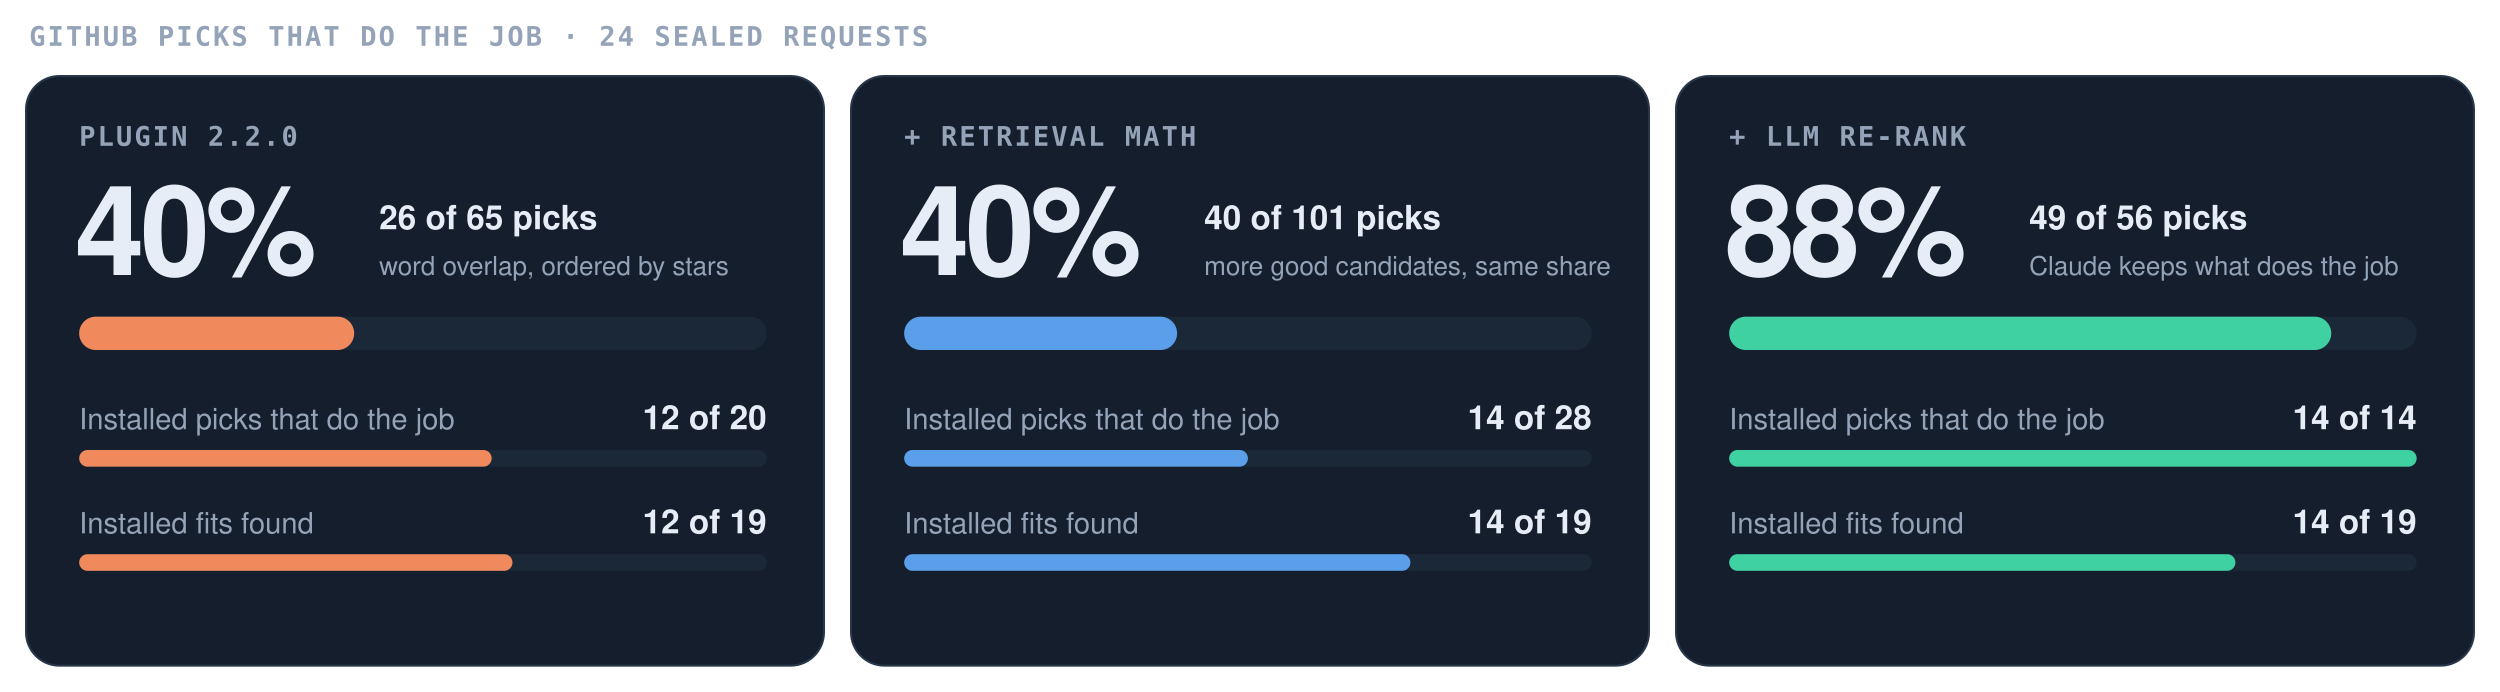
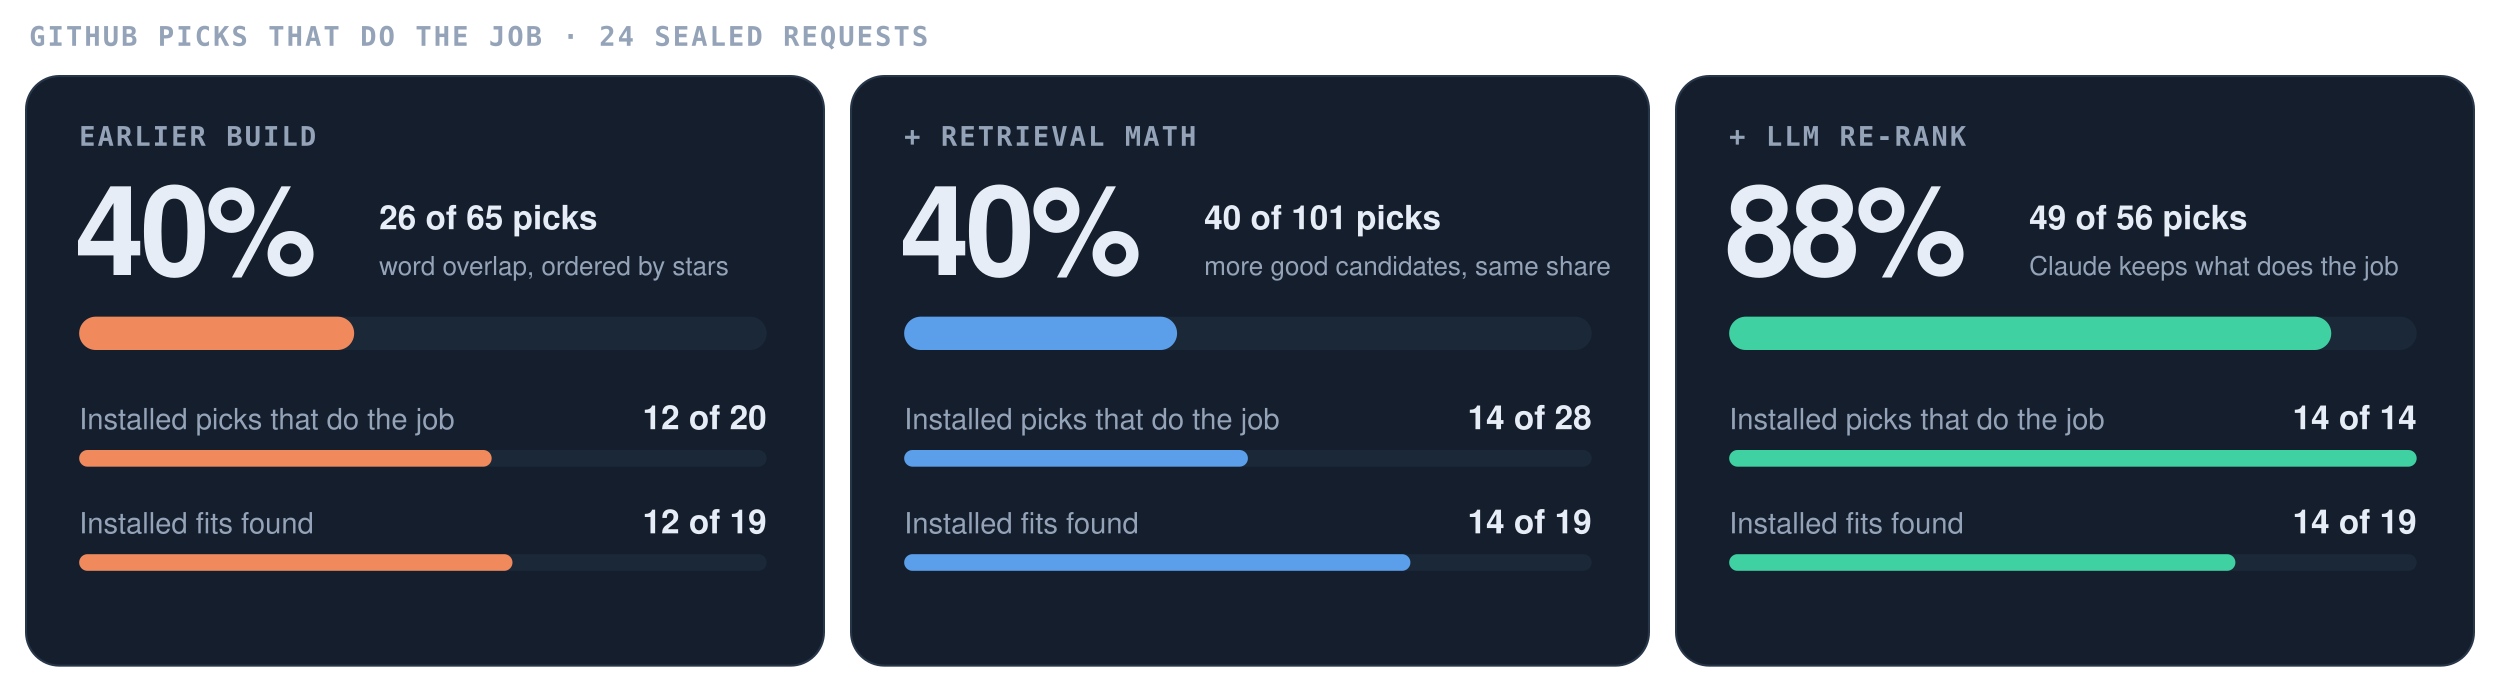
<svg xmlns="http://www.w3.org/2000/svg" viewBox="0 0 1200 332" width="1200" height="332" role="img">
  <text x="14" y="22" font-family="ui-monospace,SFMono-Regular,Menlo,Consolas,monospace" font-size="13" font-weight="700" fill="#94A3B8" text-anchor="start" letter-spacing="1">GITHUB PICKS THAT DO THE JOB · 24 SEALED REQUESTS</text>
  <rect x="12.5" y="36.5" width="383" height="283" rx="16" fill="#141E2C" stroke="#28364A" stroke-width="1" />
-   <text x="38" y="70" font-family="ui-monospace,SFMono-Regular,Menlo,Consolas,monospace" font-size="13" font-weight="700" fill="#94A3B8" text-anchor="start" letter-spacing="1">PLUGIN 2.2.0</text>
+   <text x="38" y="70" font-family="ui-monospace,SFMono-Regular,Menlo,Consolas,monospace" font-size="13" font-weight="700" fill="#94A3B8" text-anchor="start" letter-spacing="1">EARLIER BUILD</text>
  <text x="36" y="132" font-family="-apple-system,BlinkMacSystemFont,'Segoe UI',Helvetica,Arial,sans-serif" font-size="60" font-weight="800" fill="#E7EDF6" text-anchor="start" letter-spacing="-2">40%</text>
  <text x="182" y="110" font-family="-apple-system,BlinkMacSystemFont,'Segoe UI',Helvetica,Arial,sans-serif" font-size="16" font-weight="700" fill="#E7EDF6" text-anchor="start" letter-spacing="0">26 of 65 picks</text>
  <text x="182" y="132" font-family="-apple-system,BlinkMacSystemFont,'Segoe UI',Helvetica,Arial,sans-serif" font-size="12.5" font-weight="400" fill="#94A3B8" text-anchor="start" letter-spacing="0">word overlap, ordered by stars</text>
  <rect x="38" y="152" width="330" height="16" rx="8" fill="#1B2838" />
  <rect x="38" y="152" width="132" height="16" rx="8" fill="#F08A5D" />
  <text x="38" y="206" font-family="-apple-system,BlinkMacSystemFont,'Segoe UI',Helvetica,Arial,sans-serif" font-size="14" font-weight="400" fill="#94A3B8" text-anchor="start" letter-spacing="0">Installed picks that do the job</text>
  <text x="368" y="206" font-family="-apple-system,BlinkMacSystemFont,'Segoe UI',Helvetica,Arial,sans-serif" font-size="16" font-weight="800" fill="#E7EDF6" text-anchor="end" letter-spacing="0">12 of 20</text>
  <rect x="38" y="216" width="330" height="8" rx="4" fill="#1B2838" />
  <rect x="38" y="216" width="198" height="8" rx="4" fill="#F08A5D" />
  <text x="38" y="256" font-family="-apple-system,BlinkMacSystemFont,'Segoe UI',Helvetica,Arial,sans-serif" font-size="14" font-weight="400" fill="#94A3B8" text-anchor="start" letter-spacing="0">Installed fits found</text>
  <text x="368" y="256" font-family="-apple-system,BlinkMacSystemFont,'Segoe UI',Helvetica,Arial,sans-serif" font-size="16" font-weight="800" fill="#E7EDF6" text-anchor="end" letter-spacing="0">12 of 19</text>
  <rect x="38" y="266" width="330" height="8" rx="4" fill="#1B2838" />
  <rect x="38" y="266" width="208" height="8" rx="4" fill="#F08A5D" />
  <rect x="408.5" y="36.5" width="383" height="283" rx="16" fill="#141E2C" stroke="#28364A" stroke-width="1" />
  <text x="434" y="70" font-family="ui-monospace,SFMono-Regular,Menlo,Consolas,monospace" font-size="13" font-weight="700" fill="#94A3B8" text-anchor="start" letter-spacing="1">+ RETRIEVAL MATH</text>
  <text x="432" y="132" font-family="-apple-system,BlinkMacSystemFont,'Segoe UI',Helvetica,Arial,sans-serif" font-size="60" font-weight="800" fill="#E7EDF6" text-anchor="start" letter-spacing="-2">40%</text>
  <text x="578" y="110" font-family="-apple-system,BlinkMacSystemFont,'Segoe UI',Helvetica,Arial,sans-serif" font-size="16" font-weight="700" fill="#E7EDF6" text-anchor="start" letter-spacing="0">40 of 101 picks</text>
  <text x="578" y="132" font-family="-apple-system,BlinkMacSystemFont,'Segoe UI',Helvetica,Arial,sans-serif" font-size="12.5" font-weight="400" fill="#94A3B8" text-anchor="start" letter-spacing="0">more good candidates, same share</text>
  <rect x="434" y="152" width="330" height="16" rx="8" fill="#1B2838" />
  <rect x="434" y="152" width="131" height="16" rx="8" fill="#5B9FEA" />
  <text x="434" y="206" font-family="-apple-system,BlinkMacSystemFont,'Segoe UI',Helvetica,Arial,sans-serif" font-size="14" font-weight="400" fill="#94A3B8" text-anchor="start" letter-spacing="0">Installed picks that do the job</text>
  <text x="764" y="206" font-family="-apple-system,BlinkMacSystemFont,'Segoe UI',Helvetica,Arial,sans-serif" font-size="16" font-weight="800" fill="#E7EDF6" text-anchor="end" letter-spacing="0">14 of 28</text>
  <rect x="434" y="216" width="330" height="8" rx="4" fill="#1B2838" />
  <rect x="434" y="216" width="165" height="8" rx="4" fill="#5B9FEA" />
  <text x="434" y="256" font-family="-apple-system,BlinkMacSystemFont,'Segoe UI',Helvetica,Arial,sans-serif" font-size="14" font-weight="400" fill="#94A3B8" text-anchor="start" letter-spacing="0">Installed fits found</text>
  <text x="764" y="256" font-family="-apple-system,BlinkMacSystemFont,'Segoe UI',Helvetica,Arial,sans-serif" font-size="16" font-weight="800" fill="#E7EDF6" text-anchor="end" letter-spacing="0">14 of 19</text>
  <rect x="434" y="266" width="330" height="8" rx="4" fill="#1B2838" />
  <rect x="434" y="266" width="243" height="8" rx="4" fill="#5B9FEA" />
  <rect x="804.5" y="36.5" width="383" height="283" rx="16" fill="#141E2C" stroke="#28364A" stroke-width="1" />
  <text x="830" y="70" font-family="ui-monospace,SFMono-Regular,Menlo,Consolas,monospace" font-size="13" font-weight="700" fill="#94A3B8" text-anchor="start" letter-spacing="1">+ LLM RE-RANK</text>
  <text x="828" y="132" font-family="-apple-system,BlinkMacSystemFont,'Segoe UI',Helvetica,Arial,sans-serif" font-size="60" font-weight="800" fill="#E7EDF6" text-anchor="start" letter-spacing="-2">88%</text>
  <text x="974" y="110" font-family="-apple-system,BlinkMacSystemFont,'Segoe UI',Helvetica,Arial,sans-serif" font-size="16" font-weight="700" fill="#E7EDF6" text-anchor="start" letter-spacing="0">49 of 56 picks</text>
  <text x="974" y="132" font-family="-apple-system,BlinkMacSystemFont,'Segoe UI',Helvetica,Arial,sans-serif" font-size="12.5" font-weight="400" fill="#94A3B8" text-anchor="start" letter-spacing="0">Claude keeps what does the job</text>
  <rect x="830" y="152" width="330" height="16" rx="8" fill="#1B2838" />
  <rect x="830" y="152" width="289" height="16" rx="8" fill="#3FD1A2" />
  <text x="830" y="206" font-family="-apple-system,BlinkMacSystemFont,'Segoe UI',Helvetica,Arial,sans-serif" font-size="14" font-weight="400" fill="#94A3B8" text-anchor="start" letter-spacing="0">Installed picks that do the job</text>
  <text x="1160" y="206" font-family="-apple-system,BlinkMacSystemFont,'Segoe UI',Helvetica,Arial,sans-serif" font-size="16" font-weight="800" fill="#E7EDF6" text-anchor="end" letter-spacing="0">14 of 14</text>
  <rect x="830" y="216" width="330" height="8" rx="4" fill="#1B2838" />
  <rect x="830" y="216" width="330" height="8" rx="4" fill="#3FD1A2" />
  <text x="830" y="256" font-family="-apple-system,BlinkMacSystemFont,'Segoe UI',Helvetica,Arial,sans-serif" font-size="14" font-weight="400" fill="#94A3B8" text-anchor="start" letter-spacing="0">Installed fits found</text>
  <text x="1160" y="256" font-family="-apple-system,BlinkMacSystemFont,'Segoe UI',Helvetica,Arial,sans-serif" font-size="16" font-weight="800" fill="#E7EDF6" text-anchor="end" letter-spacing="0">14 of 19</text>
  <rect x="830" y="266" width="330" height="8" rx="4" fill="#1B2838" />
  <rect x="830" y="266" width="243" height="8" rx="4" fill="#3FD1A2" />
</svg>
